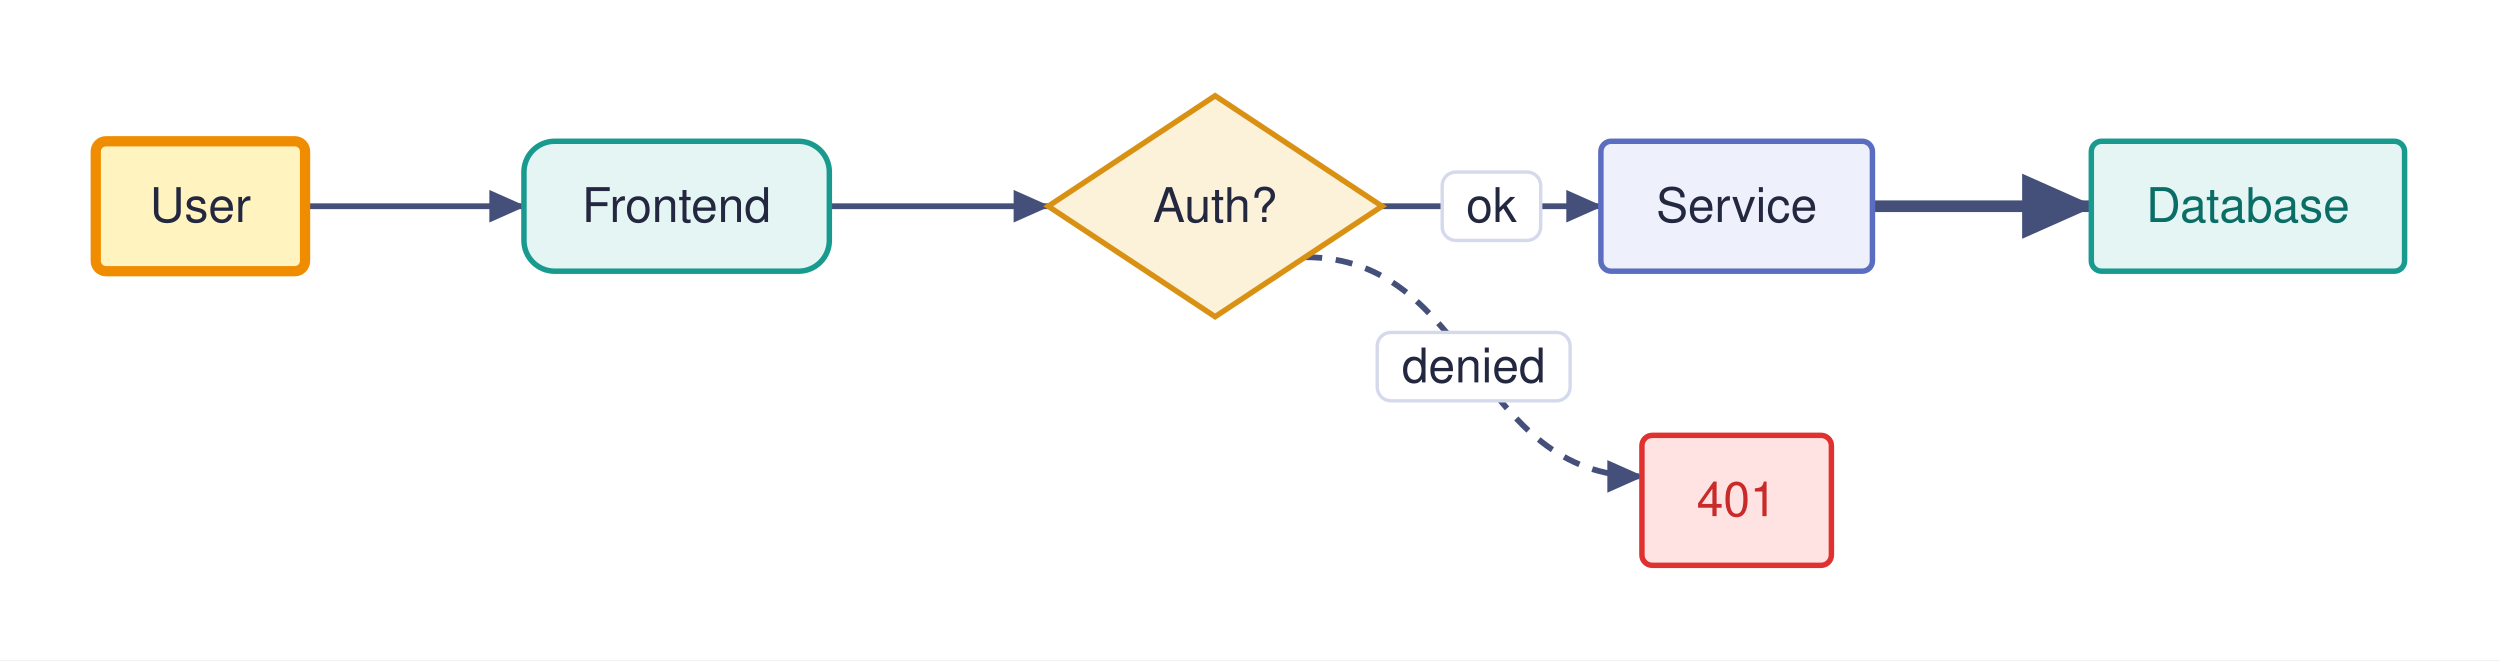
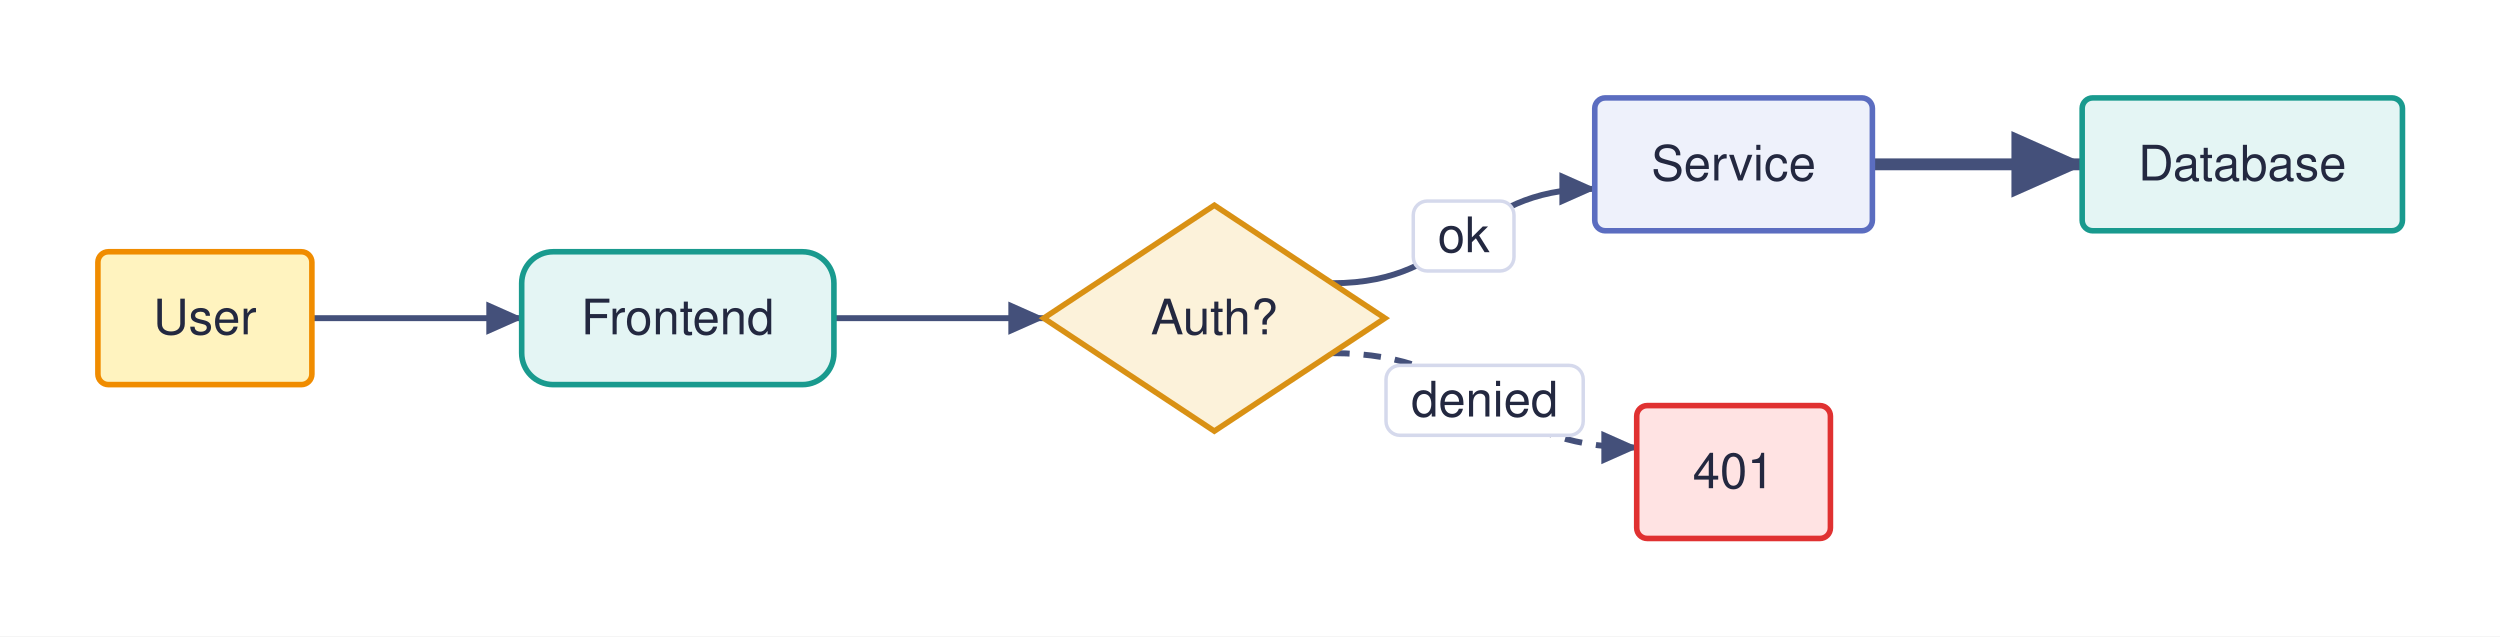
- <svg xmlns="http://www.w3.org/2000/svg" width="731" height="193" viewBox="0 0 731 193" font-family="Helvetica, Arial, sans-serif" font-size="14">
-   <rect width="731" height="193" fill="#ffffff" />
+ <svg xmlns="http://www.w3.org/2000/svg" width="715" height="182" viewBox="0 0 715 182" font-family="Helvetica, Arial, sans-serif" font-size="14">
+   <rect width="715" height="182" fill="#ffffff" />
  <defs>
    <marker id="arrow" viewBox="0 0 10 10" refX="8.5" refY="5" markerWidth="7" markerHeight="7" orient="auto">
      <path d="M 0 1 L 9 5 L 0 9 z" fill="#44507a" />
    </marker>
  </defs>
-   <path d="M 89.2 60.3 C 121.2 60.3, 121.2 60.3, 153.2 60.3" fill="none" stroke="#44507a" stroke-width="1.7" marker-end="url(#arrow)" />
-   <path d="M 242.5 60.3 C 274.5 60.3, 274.5 60.3, 306.5 60.3" fill="none" stroke="#44507a" stroke-width="1.7" marker-end="url(#arrow)" />
-   <path d="M 404.1 60.3 C 436.1 60.3, 436.1 60.3, 468.1 60.3" fill="none" stroke="#44507a" stroke-width="1.7" marker-end="url(#arrow)" />
-   <path d="M 381.6 75.2 C 430.9 75.2, 430.9 139.3, 480.1 139.3" fill="none" stroke="#44507a" stroke-width="1.7" stroke-dasharray="5 4" marker-end="url(#arrow)" />
-   <path d="M 547.5 60.3 C 579.5 60.3, 579.5 60.3, 611.5 60.3" fill="none" stroke="#44507a" stroke-width="3.4" marker-end="url(#arrow)" />
-   <rect x="28.0" y="41.3" width="61.2" height="38.0" rx="3.0" fill="#fff3bf" stroke="#f08c00" stroke-width="3" />
-   <text x="58.6" y="60.3" dy="0.33em" text-anchor="middle" fill="#232840">User</text>
-   <rect x="153.2" y="41.3" width="89.3" height="38.0" rx="9.0" fill="#e4f5f4" stroke="#199a8e" stroke-width="1.6" />
-   <text x="197.8" y="60.3" dy="0.33em" text-anchor="middle" fill="#232840">Frontend</text>
-   <polygon points="355.3,28.0 404.1,60.3 355.3,92.6 306.5,60.3" fill="#fcf2da" stroke="#d99114" stroke-width="1.6" />
-   <text x="355.3" y="60.3" dy="0.33em" text-anchor="middle" fill="#232840">Auth?</text>
-   <rect x="468.1" y="41.3" width="79.4" height="38.0" rx="3.0" fill="#eef1fb" stroke="#5b6dc0" stroke-width="1.6" />
-   <text x="507.8" y="60.3" dy="0.33em" text-anchor="middle" fill="#232840">Service</text>
-   <rect x="480.1" y="127.3" width="55.4" height="38.0" rx="3.0" fill="#ffe3e3" stroke="#e03131" stroke-width="1.6" />
-   <text x="507.8" y="146.3" dy="0.33em" text-anchor="middle" fill="#c92a2a">401</text>
-   <rect x="611.5" y="41.3" width="91.6" height="38.0" rx="3.0" fill="#e4f5f4" stroke="#199a8e" stroke-width="1.6" />
-   <text x="657.3" y="60.3" dy="0.33em" text-anchor="middle" fill="#0b6e66">Database</text>
-   <rect x="421.7" y="50.3" width="28.8" height="20" rx="4" fill="#ffffff" stroke="#d5d9ec" />
-   <text x="436.1" y="60.3" dy="0.33em" text-anchor="middle" fill="#232840">ok</text>
-   <rect x="402.7" y="97.2" width="56.4" height="20" rx="4" fill="#ffffff" stroke="#d5d9ec" />
-   <text x="430.9" y="107.2" dy="0.33em" text-anchor="middle" fill="#232840">denied</text>
+   <path d="M 89.2 91.0 C 119.2 91.0, 119.2 91.0, 149.2 91.0" fill="none" stroke="#44507a" stroke-width="1.7" marker-end="url(#arrow)" />
+   <path d="M 238.5 91.0 C 268.5 91.0, 268.5 91.0, 298.5 91.0" fill="none" stroke="#44507a" stroke-width="1.7" marker-end="url(#arrow)" />
+   <path d="M 381.0 81.0 C 418.6 81.0, 418.6 54.0, 456.1 54.0" fill="none" stroke="#44507a" stroke-width="1.7" marker-end="url(#arrow)" />
+   <path d="M 381.0 101.0 C 424.6 101.0, 424.6 128.0, 468.1 128.0" fill="none" stroke="#44507a" stroke-width="1.7" stroke-dasharray="5 4" marker-end="url(#arrow)" />
+   <path d="M 535.5 47.0 C 565.5 47.0, 565.5 47.0, 595.5 47.0" fill="none" stroke="#44507a" stroke-width="3.4" marker-end="url(#arrow)" />
+   <rect x="28.0" y="72.0" width="61.2" height="38.0" rx="3.0" fill="#fff3bf" stroke="#f08c00" stroke-width="1.6" />
+   <text x="58.6" y="91.0" dy="0.33em" text-anchor="middle" fill="#232840">User</text>
+   <rect x="149.2" y="72.0" width="89.3" height="38.0" rx="9.0" fill="#e4f5f4" stroke="#199a8e" stroke-width="1.6" />
+   <text x="193.8" y="91.0" dy="0.33em" text-anchor="middle" fill="#232840">Frontend</text>
+   <polygon points="347.3,58.7 396.1,91.0 347.3,123.3 298.5,91.0" fill="#fcf2da" stroke="#d99114" stroke-width="1.6" />
+   <text x="347.3" y="91.0" dy="0.33em" text-anchor="middle" fill="#232840">Auth?</text>
+   <rect x="456.1" y="28.0" width="79.4" height="38.0" rx="3.0" fill="#eef1fb" stroke="#5b6dc0" stroke-width="1.6" />
+   <text x="495.8" y="47.0" dy="0.33em" text-anchor="middle" fill="#232840">Service</text>
+   <rect x="468.1" y="116.0" width="55.4" height="38.0" rx="3.0" fill="#ffe3e3" stroke="#e03131" stroke-width="1.6" />
+   <text x="495.8" y="135.0" dy="0.33em" text-anchor="middle" fill="#232840">401</text>
+   <rect x="595.5" y="28.0" width="91.6" height="38.0" rx="3.0" fill="#e4f5f4" stroke="#199a8e" stroke-width="1.6" />
+   <text x="641.3" y="47.0" dy="0.33em" text-anchor="middle" fill="#232840">Database</text>
+   <rect x="404.2" y="57.5" width="28.8" height="20" rx="4" fill="#ffffff" stroke="#d5d9ec" />
+   <text x="418.6" y="67.5" dy="0.33em" text-anchor="middle" fill="#232840">ok</text>
+   <rect x="396.4" y="104.5" width="56.4" height="20" rx="4" fill="#ffffff" stroke="#d5d9ec" />
+   <text x="424.6" y="114.5" dy="0.33em" text-anchor="middle" fill="#232840">denied</text>
</svg>
